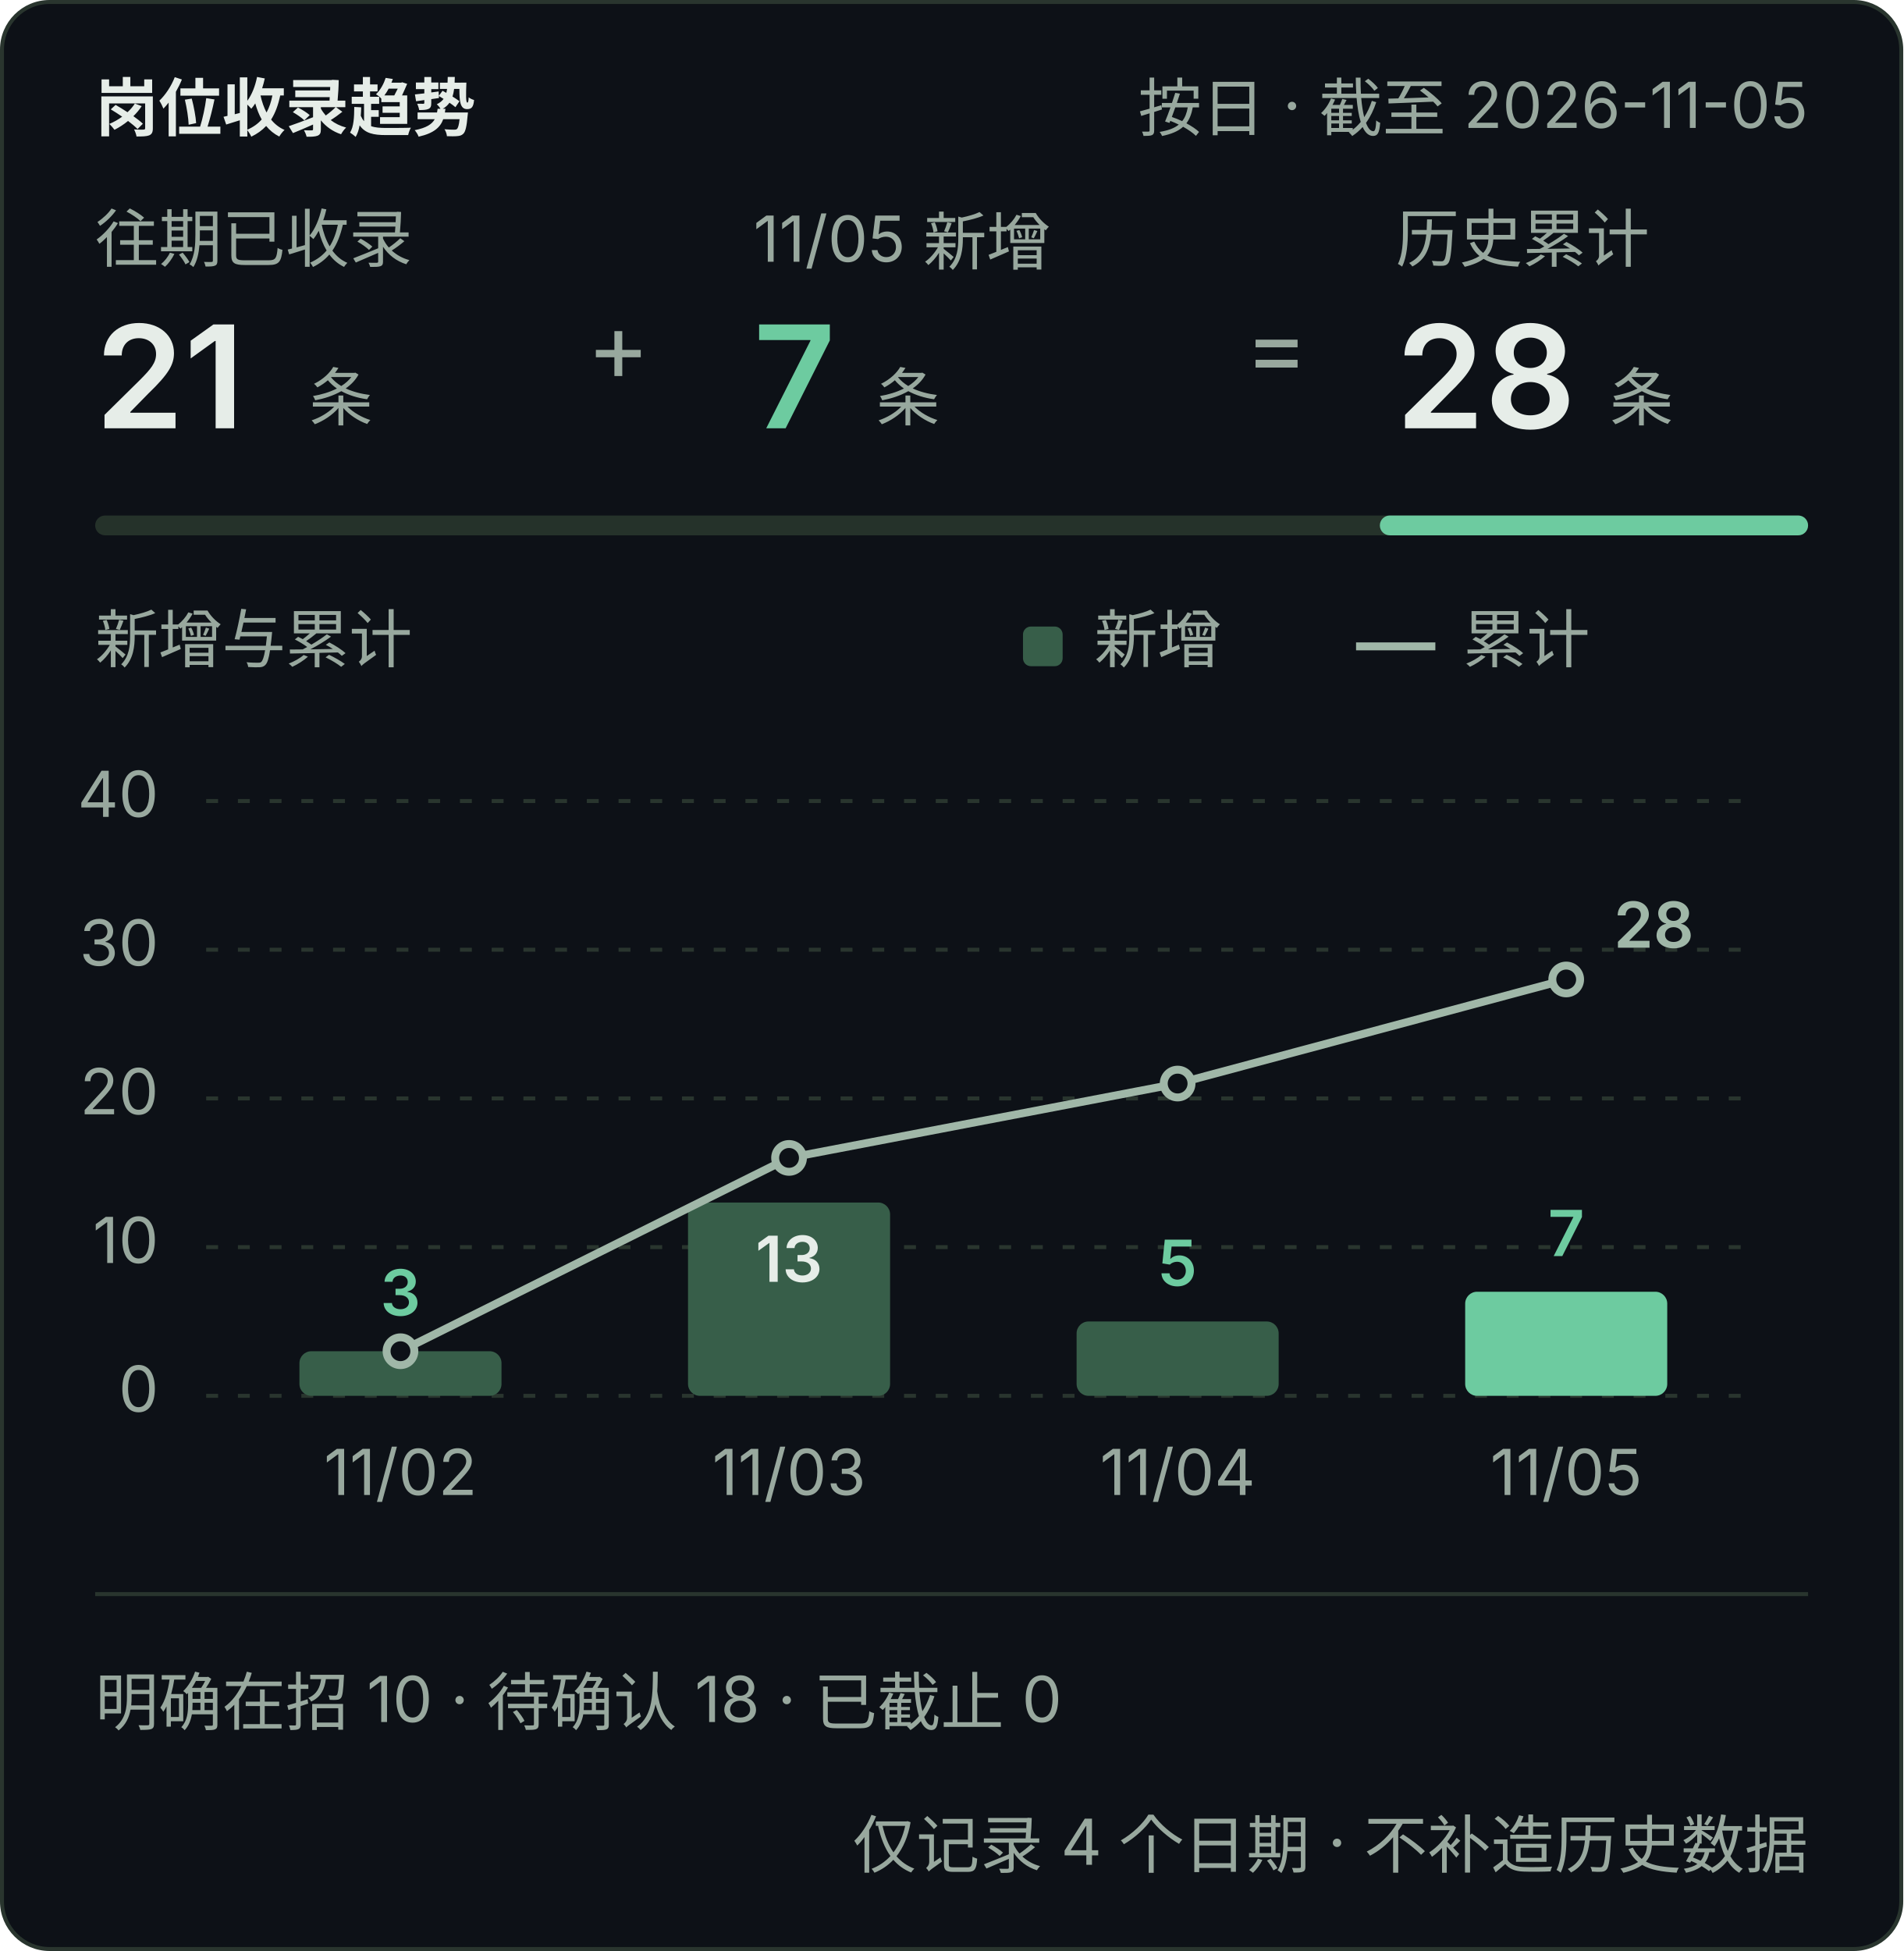
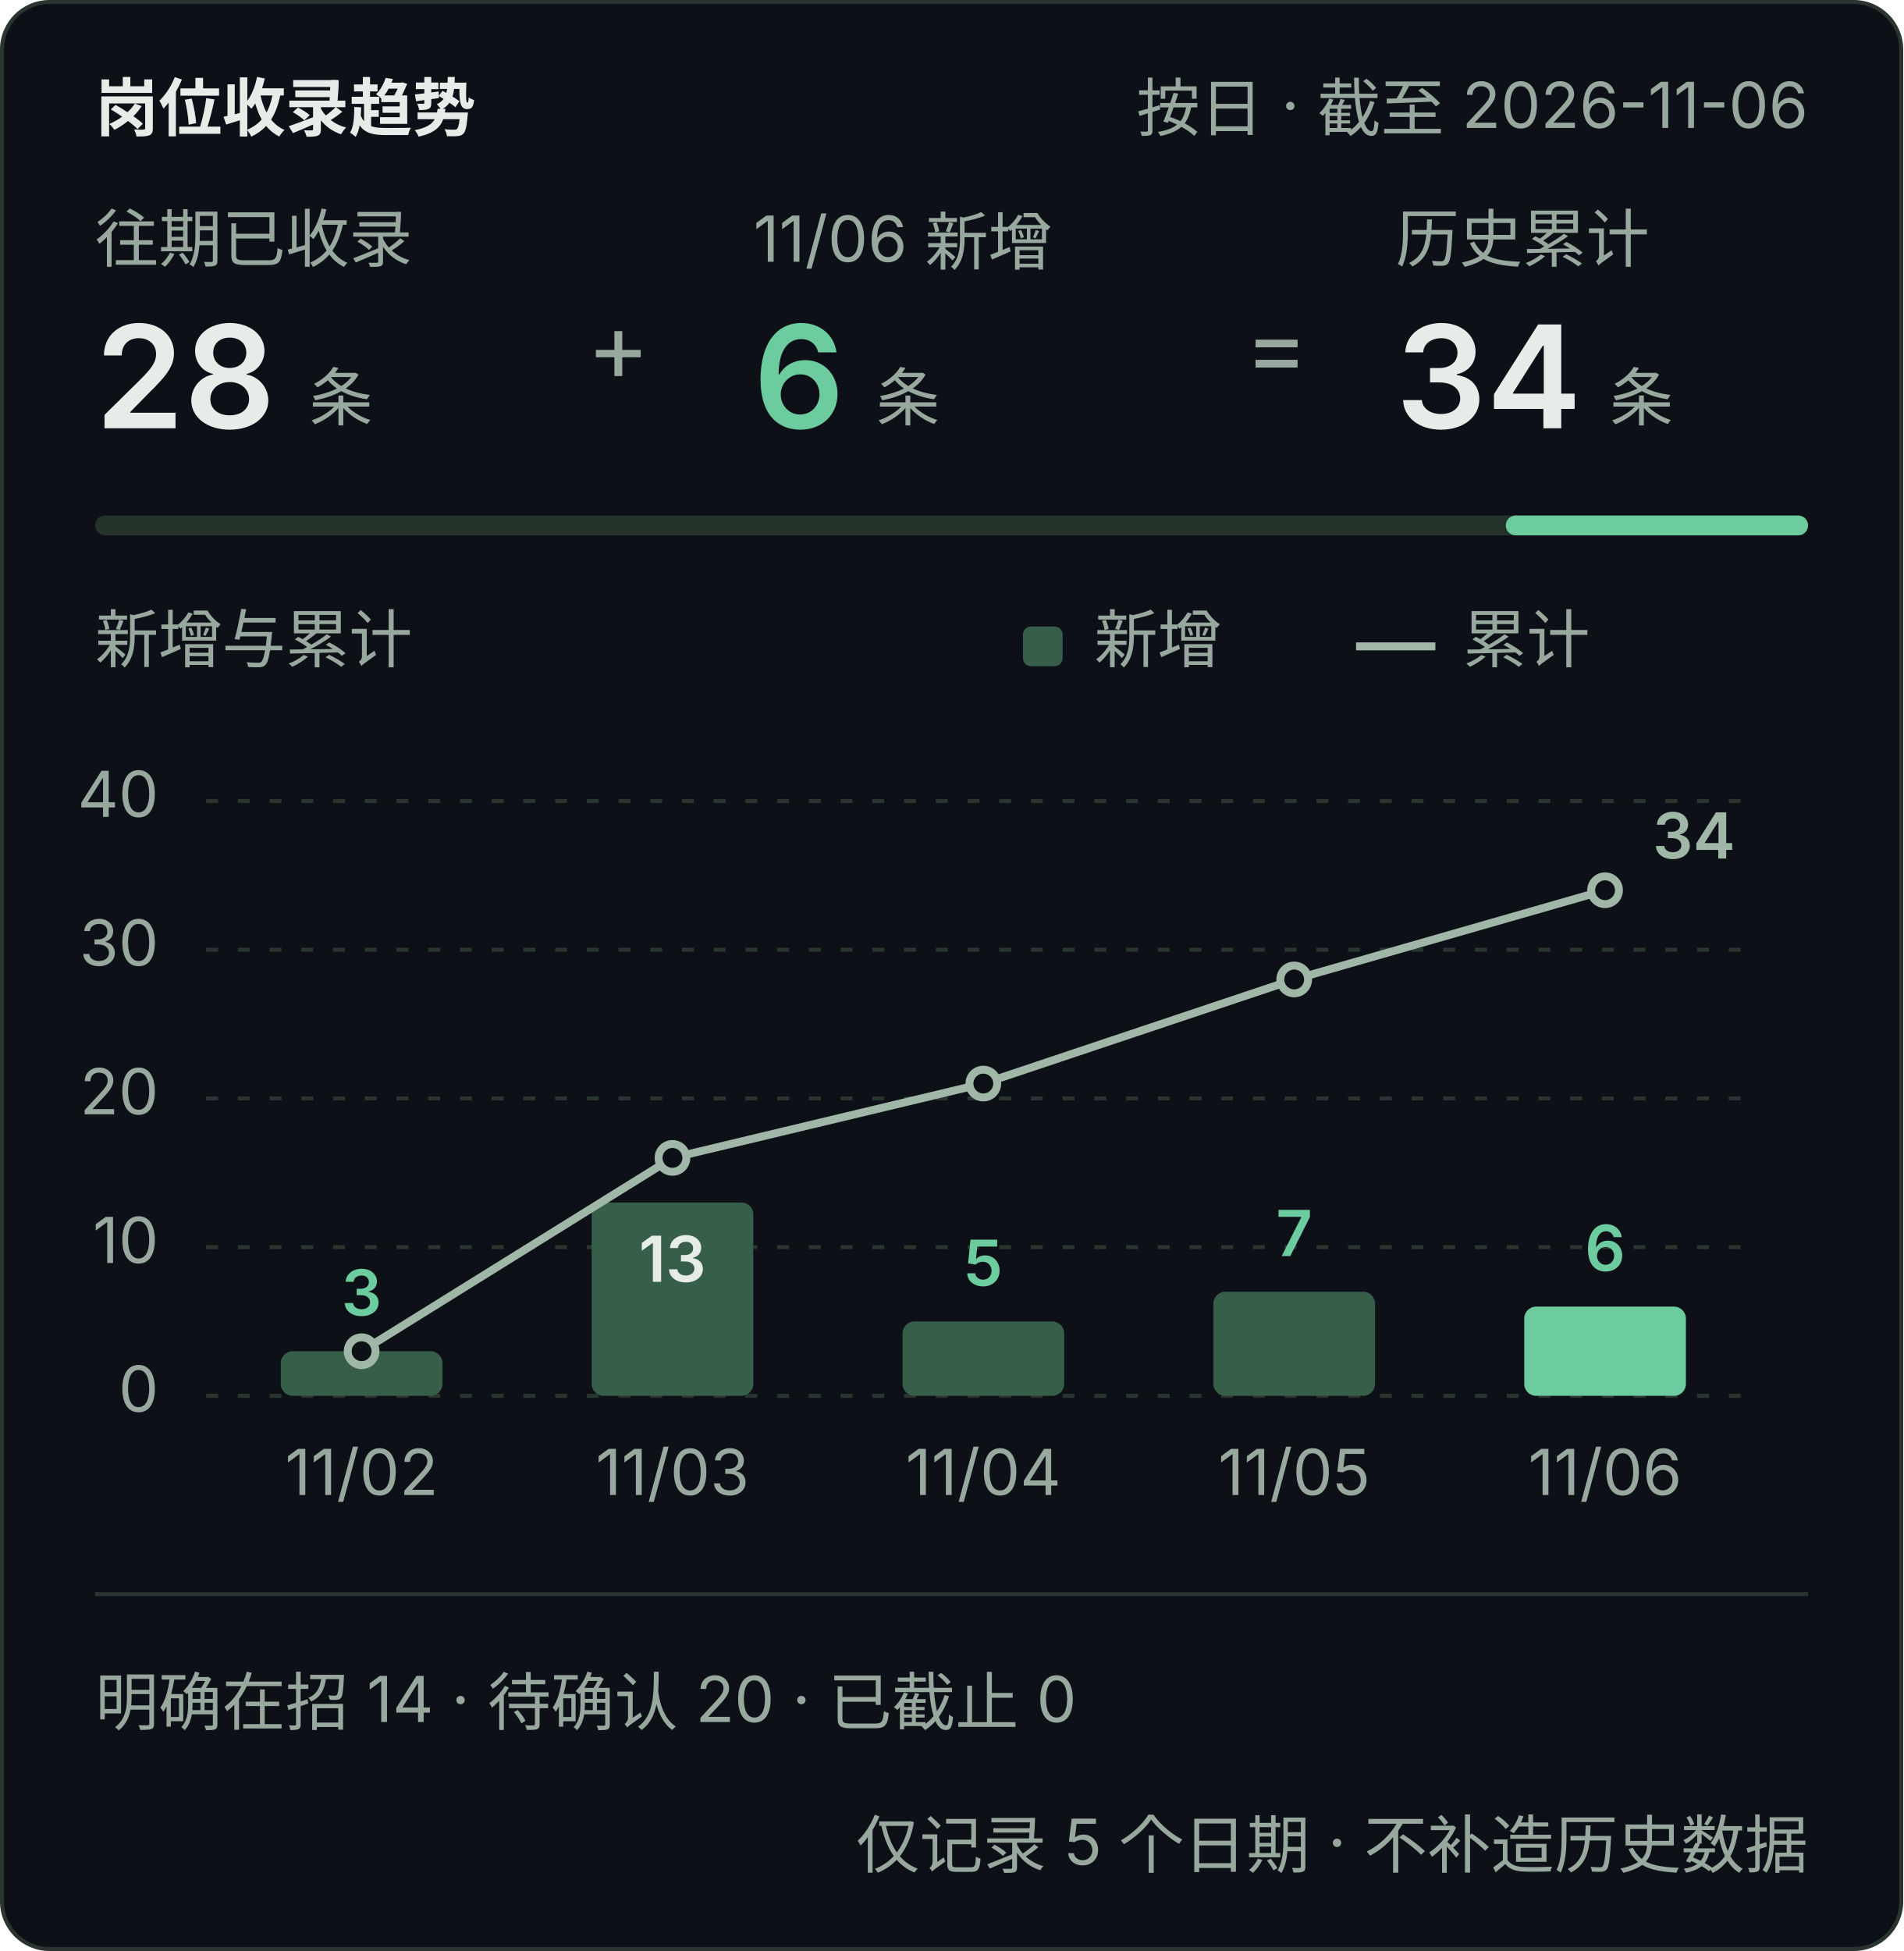
<svg xmlns="http://www.w3.org/2000/svg" width="480" height="492" viewBox="0 0 480 492" role="img" aria-labelledby="title desc">
  <rect x=".5" y=".5" width="479" height="491" rx="12" fill="#0d1117" stroke="#29352e" />
  <g font-family="-apple-system,BlinkMacSystemFont,Segoe UI,PingFang SC,Microsoft YaHei,sans-serif">
    <text x="24" y="33" fill="#e6ede8" font-size="16" font-weight="600" text-anchor="start">岗位收录趋势</text>
-     <text x="456" y="33" fill="#98a89e" font-size="16" font-weight="400" text-anchor="end">按日 · 截至 2026-11-05</text>
+     <text x="456" y="33" fill="#98a89e" font-size="16" font-weight="400" text-anchor="end">按日 · 截至 2026-11-06</text>
    <text x="24" y="66" fill="#98a89e" font-size="16" font-weight="400" text-anchor="start">往期已收录</text>
-     <text x="24" y="108" fill="#e6ede8" font-size="36" font-weight="600" text-anchor="start">21</text>
+     <text x="24" y="108" fill="#e6ede8" font-size="36" font-weight="600" text-anchor="start">28</text>
    <text x="78" y="106" fill="#98a89e" font-size="16" font-weight="400" text-anchor="start">条</text>
-     <text x="190" y="66" fill="#98a89e" font-size="16" font-weight="400" text-anchor="start">11/05 新增</text>
-     <text x="190" y="108" fill="#6dcba0" font-size="36" font-weight="600" text-anchor="start">7</text>
+     <text x="190" y="66" fill="#98a89e" font-size="16" font-weight="400" text-anchor="start">11/06 新增</text>
+     <text x="190" y="108" fill="#6dcba0" font-size="36" font-weight="600" text-anchor="start">6</text>
    <text x="221" y="106" fill="#98a89e" font-size="16" font-weight="400" text-anchor="start">条</text>
    <text x="352" y="66" fill="#98a89e" font-size="16" font-weight="400" text-anchor="start">历史累计</text>
-     <text x="352" y="108" fill="#e6ede8" font-size="36" font-weight="600" text-anchor="start">28</text>
+     <text x="352" y="108" fill="#e6ede8" font-size="36" font-weight="600" text-anchor="start">34</text>
    <text x="406" y="106" fill="#98a89e" font-size="16" font-weight="400" text-anchor="start">条</text>
    <text x="148" y="96" fill="#98a89e" font-size="24" font-weight="400" text-anchor="start">+</text>
    <text x="314" y="96" fill="#98a89e" font-size="24" font-weight="400" text-anchor="start">=</text>
    <rect x="24" y="130" width="432" height="5" rx="2.5" fill="#25322a" />
-     <rect x="348.00" y="130" width="108.00" height="5" rx="2.5" fill="#6dcba0" />
+     <rect x="379.76" y="130" width="76.24" height="5" rx="2.5" fill="#6dcba0" />
    <text x="24" y="167" fill="#98a89e" font-size="16" font-weight="400" text-anchor="start">新增与累计</text>
    <rect x="258" y="158" width="10" height="10" rx="2" fill="#375e49" />
    <text x="276" y="167" fill="#98a89e" font-size="16" font-weight="400" text-anchor="start">新增</text>
    <line x1="342" y1="163" x2="362" y2="163" stroke="#a0b7a8" stroke-width="2" />
    <text x="369" y="167" fill="#98a89e" font-size="16" font-weight="400" text-anchor="start">累计</text>
    <line x1="52" y1="352.0" x2="444" y2="352.0" stroke="#29352e" stroke-dasharray="3 5" />
    <text x="40" y="356.0" fill="#98a89e" font-size="16" font-weight="400" text-anchor="end">0</text>
    <line x1="52" y1="314.5" x2="444" y2="314.5" stroke="#29352e" stroke-dasharray="3 5" />
    <text x="40" y="318.5" fill="#98a89e" font-size="16" font-weight="400" text-anchor="end">10</text>
    <line x1="52" y1="277.0" x2="444" y2="277.0" stroke="#29352e" stroke-dasharray="3 5" />
    <text x="40" y="281.0" fill="#98a89e" font-size="16" font-weight="400" text-anchor="end">20</text>
    <line x1="52" y1="239.5" x2="444" y2="239.5" stroke="#29352e" stroke-dasharray="3 5" />
    <text x="40" y="243.5" fill="#98a89e" font-size="16" font-weight="400" text-anchor="end">30</text>
    <line x1="52" y1="202.0" x2="444" y2="202.0" stroke="#29352e" stroke-dasharray="3 5" />
    <text x="40" y="206.0" fill="#98a89e" font-size="16" font-weight="400" text-anchor="end">40</text>
-     <rect x="75.52" y="340.75" width="50.96" height="11.25" rx="3" fill="#375e49" />
-     <text x="101.0" y="331.75" fill="#6dcba0" font-size="16" font-weight="600" text-anchor="middle">3</text>
-     <text x="101.0" y="377" fill="#98a89e" font-size="16" font-weight="400" text-anchor="middle">11/02</text>
-     <rect x="173.52" y="303.25" width="50.96" height="48.75" rx="3" fill="#375e49" />
-     <text x="199.0" y="323.25" fill="#e6ede8" font-size="16" font-weight="600" text-anchor="middle">13</text>
-     <text x="199.0" y="377" fill="#98a89e" font-size="16" font-weight="400" text-anchor="middle">11/03</text>
-     <rect x="271.52" y="333.25" width="50.96" height="18.75" rx="3" fill="#375e49" />
-     <text x="297.0" y="324.25" fill="#6dcba0" font-size="16" font-weight="600" text-anchor="middle">5</text>
-     <text x="297.0" y="377" fill="#98a89e" font-size="16" font-weight="400" text-anchor="middle">11/04</text>
-     <rect x="369.52" y="325.75" width="50.96" height="26.25" rx="3" fill="#6dcba0" />
-     <text x="395.0" y="316.75" fill="#6dcba0" font-size="16" font-weight="600" text-anchor="middle">7</text>
-     <text x="395.0" y="377" fill="#98a89e" font-size="16" font-weight="400" text-anchor="middle">11/05</text>
-     <polyline points="101.00,340.75 199.00,292.00 297.00,273.25 395.00,247.00" fill="none" stroke="#a0b7a8" stroke-width="2" stroke-linejoin="round" />
-     <circle cx="101.00" cy="340.75" r="3.5" fill="#0d1117" stroke="#a0b7a8" stroke-width="2" />
-     <circle cx="199.00" cy="292.00" r="3.5" fill="#0d1117" stroke="#a0b7a8" stroke-width="2" />
-     <circle cx="297.00" cy="273.25" r="3.5" fill="#0d1117" stroke="#a0b7a8" stroke-width="2" />
-     <circle cx="395.00" cy="247.00" r="3.5" fill="#0d1117" stroke="#a0b7a8" stroke-width="2" />
-     <text x="407.0" y="239.0" fill="#a0b7a8" font-size="16" font-weight="600" text-anchor="start">28</text>
+     <rect x="70.82" y="340.75" width="40.77" height="11.25" rx="3" fill="#375e49" />
+     <text x="91.2" y="331.75" fill="#6dcba0" font-size="16" font-weight="600" text-anchor="middle">3</text>
+     <text x="91.2" y="377" fill="#98a89e" font-size="16" font-weight="400" text-anchor="middle">11/02</text>
+     <rect x="149.22" y="303.25" width="40.77" height="48.75" rx="3" fill="#375e49" />
+     <text x="169.6" y="323.25" fill="#e6ede8" font-size="16" font-weight="600" text-anchor="middle">13</text>
+     <text x="169.6" y="377" fill="#98a89e" font-size="16" font-weight="400" text-anchor="middle">11/03</text>
+     <rect x="227.62" y="333.25" width="40.77" height="18.75" rx="3" fill="#375e49" />
+     <text x="248.0" y="324.25" fill="#6dcba0" font-size="16" font-weight="600" text-anchor="middle">5</text>
+     <text x="248.0" y="377" fill="#98a89e" font-size="16" font-weight="400" text-anchor="middle">11/04</text>
+     <rect x="306.02" y="325.75" width="40.77" height="26.25" rx="3" fill="#375e49" />
+     <text x="326.4" y="316.75" fill="#6dcba0" font-size="16" font-weight="600" text-anchor="middle">7</text>
+     <text x="326.4" y="377" fill="#98a89e" font-size="16" font-weight="400" text-anchor="middle">11/05</text>
+     <rect x="384.42" y="329.50" width="40.77" height="22.50" rx="3" fill="#6dcba0" />
+     <text x="404.8" y="320.5" fill="#6dcba0" font-size="16" font-weight="600" text-anchor="middle">6</text>
+     <text x="404.8" y="377" fill="#98a89e" font-size="16" font-weight="400" text-anchor="middle">11/06</text>
+     <polyline points="91.20,340.75 169.60,292.00 248.00,273.25 326.40,247.00 404.80,224.50" fill="none" stroke="#a0b7a8" stroke-width="2" stroke-linejoin="round" />
+     <circle cx="91.20" cy="340.75" r="3.5" fill="#0d1117" stroke="#a0b7a8" stroke-width="2" />
+     <circle cx="169.60" cy="292.00" r="3.5" fill="#0d1117" stroke="#a0b7a8" stroke-width="2" />
+     <circle cx="248.00" cy="273.25" r="3.5" fill="#0d1117" stroke="#a0b7a8" stroke-width="2" />
+     <circle cx="326.40" cy="247.00" r="3.5" fill="#0d1117" stroke="#a0b7a8" stroke-width="2" />
+     <circle cx="404.80" cy="224.50" r="3.5" fill="#0d1117" stroke="#a0b7a8" stroke-width="2" />
+     <text x="416.8" y="216.5" fill="#a0b7a8" font-size="16" font-weight="600" text-anchor="start">34</text>
    <line x1="24" y1="402" x2="456" y2="402" stroke="#29352e" />
-     <text x="24" y="435" fill="#98a89e" font-size="16" font-weight="400" text-anchor="start">明确在招 10   ·   待确认 18   ·   已截止 0</text>
-     <text x="456" y="471" fill="#98a89e" font-size="16" font-weight="400" text-anchor="end">仅记录 4 个日期 · 不补造历史数据</text>
+     <text x="24" y="435" fill="#98a89e" font-size="16" font-weight="400" text-anchor="start">明确在招 14   ·   待确认 20   ·   已截止 0</text>
+     <text x="456" y="471" fill="#98a89e" font-size="16" font-weight="400" text-anchor="end">仅记录 5 个日期 · 不补造历史数据</text>
  </g>
</svg>
